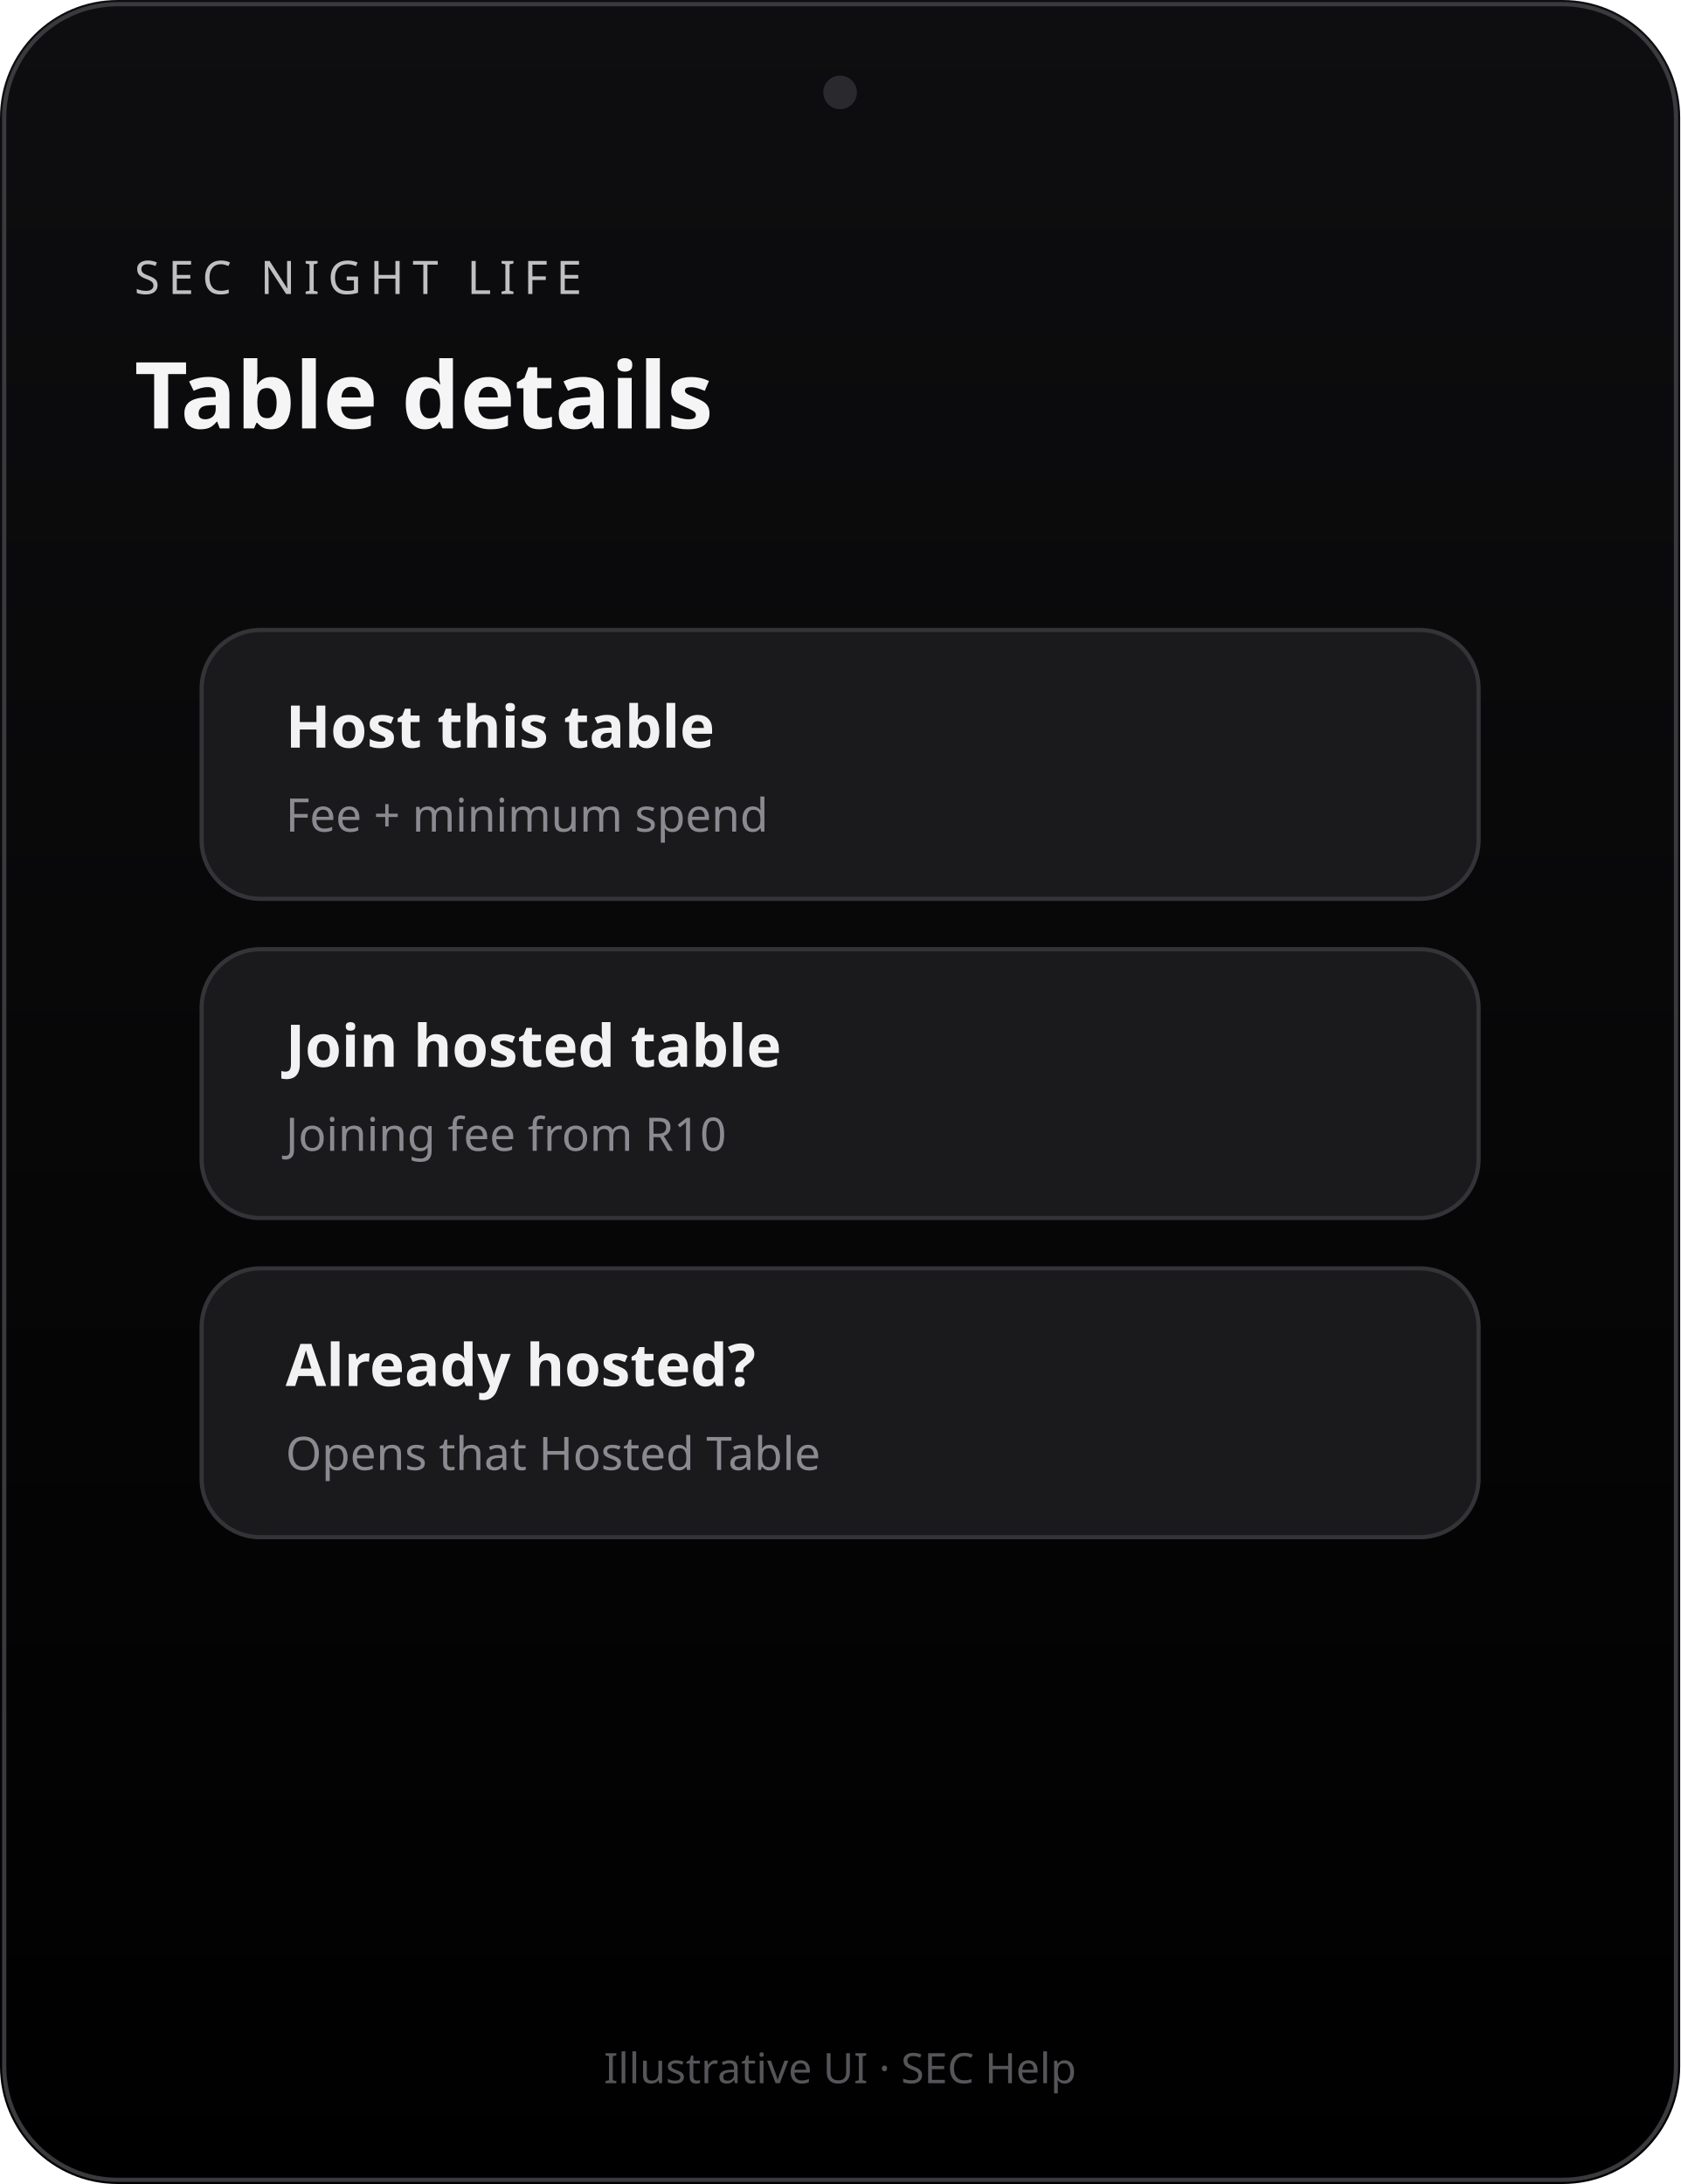
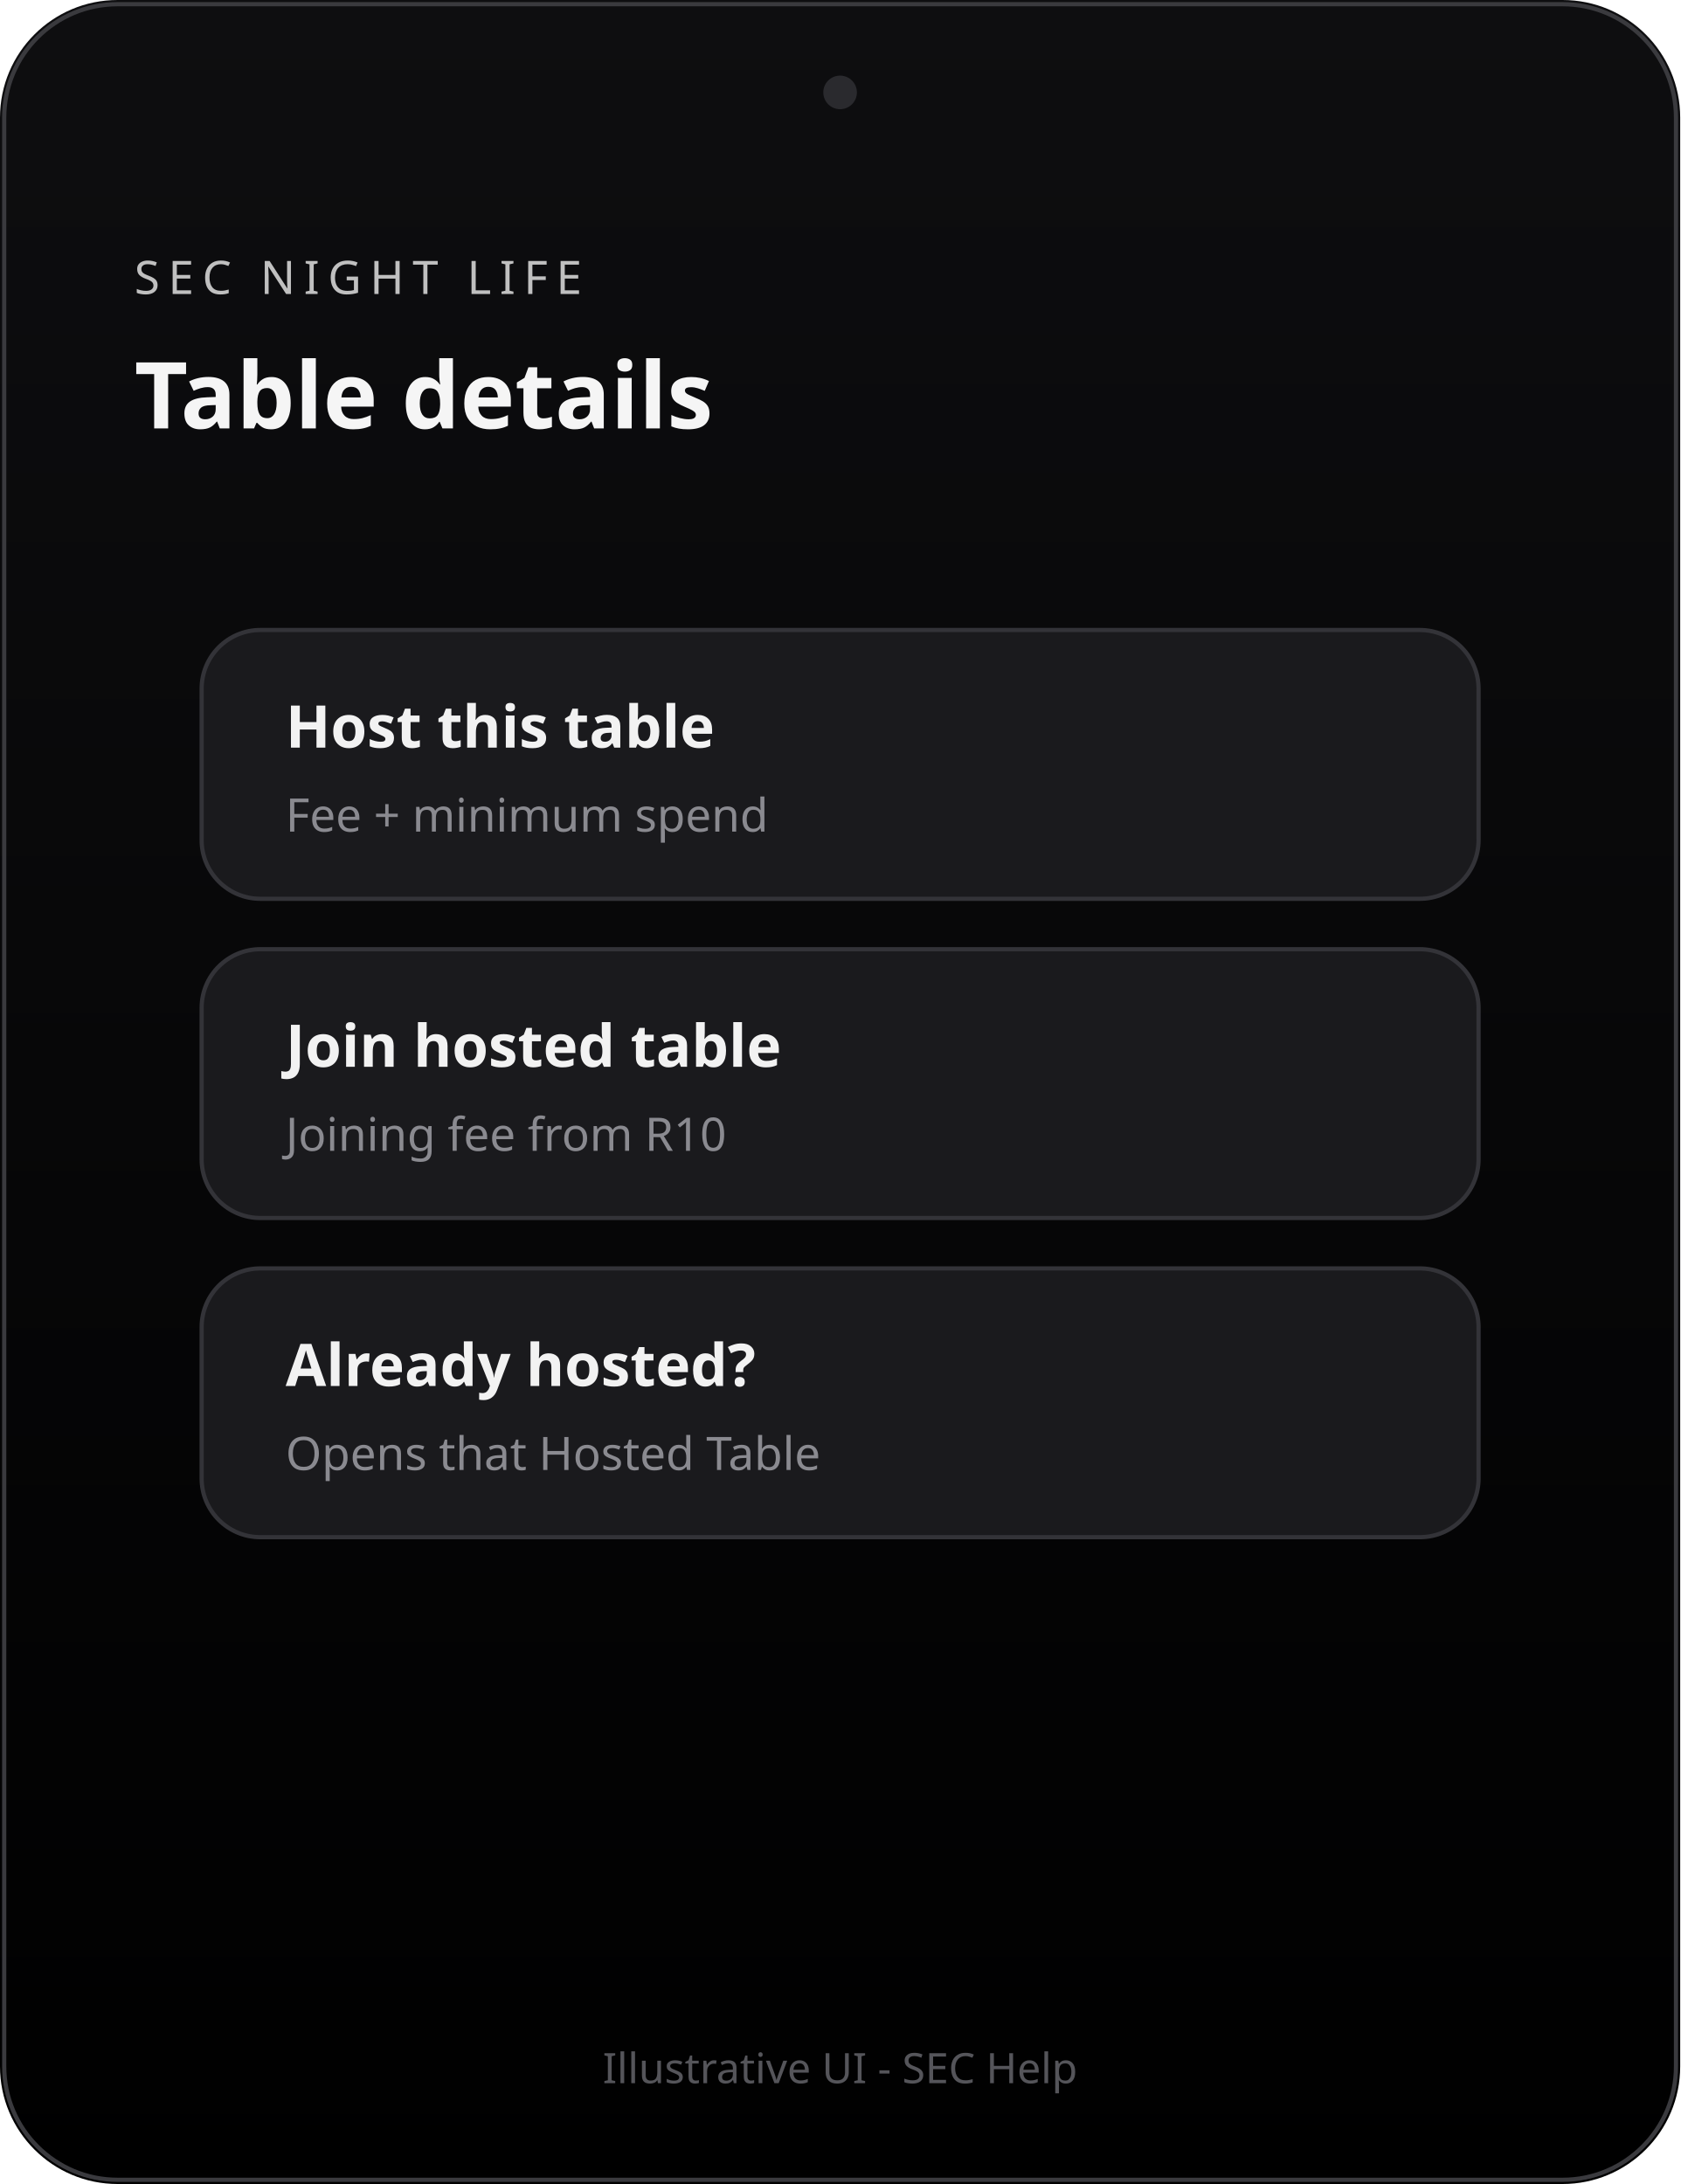
<svg xmlns="http://www.w3.org/2000/svg" viewBox="0 0 400 520" role="img">
  <defs>
    <linearGradient id="bg" x1="0" y1="0" x2="0" y2="1">
      <stop offset="0%" stop-color="#0e0e10" />
      <stop offset="100%" stop-color="#000" />
    </linearGradient>
  </defs>
  <rect width="400" height="520" rx="28" fill="url(#bg)" />
  <rect x="1" y="1" width="398" height="518" rx="27" fill="none" stroke="#3a3a3e" />
  <circle cx="200" cy="22" r="4" fill="#2a2a2e" />
  <text x="32" y="70" fill="#C0C0C0" font-family="system-ui,sans-serif" font-size="11" letter-spacing="2">SEC NIGHT LIFE</text>
  <text x="32" y="102" fill="#f5f5f5" font-family="system-ui,sans-serif" font-size="22" font-weight="700">Table details</text>
  <rect x="48" y="150" width="304" height="64" rx="14" fill="#1a1a1d" stroke="#333338" />
  <text x="68" y="178" fill="#f2f2f2" font-family="system-ui,sans-serif" font-size="14" font-weight="600">Host this table</text>
  <text x="68" y="198" fill="#8a8a90" font-family="system-ui,sans-serif" font-size="11">Fee + minimum spend</text>
  <rect x="48" y="226" width="304" height="64" rx="14" fill="#1a1a1d" stroke="#333338" />
  <text x="68" y="254" fill="#f2f2f2" font-family="system-ui,sans-serif" font-size="14" font-weight="600">Join hosted table</text>
  <text x="68" y="274" fill="#8a8a90" font-family="system-ui,sans-serif" font-size="11">Joining fee from R10</text>
  <rect x="48" y="302" width="304" height="64" rx="14" fill="#1a1a1d" stroke="#333338" />
  <text x="68" y="330" fill="#f2f2f2" font-family="system-ui,sans-serif" font-size="14" font-weight="600">Already hosted?</text>
  <text x="68" y="350" fill="#8a8a90" font-family="system-ui,sans-serif" font-size="11">Opens that Hosted Table</text>
-   <text x="200" y="496" text-anchor="middle" fill="#55555a" font-family="system-ui,sans-serif" font-size="10">Illustrative UI · SEC Help</text>
+   <text x="200" y="496" text-anchor="middle" fill="#55555a" font-family="system-ui,sans-serif" font-size="10">Illustrative UI - SEC Help</text>
</svg>
